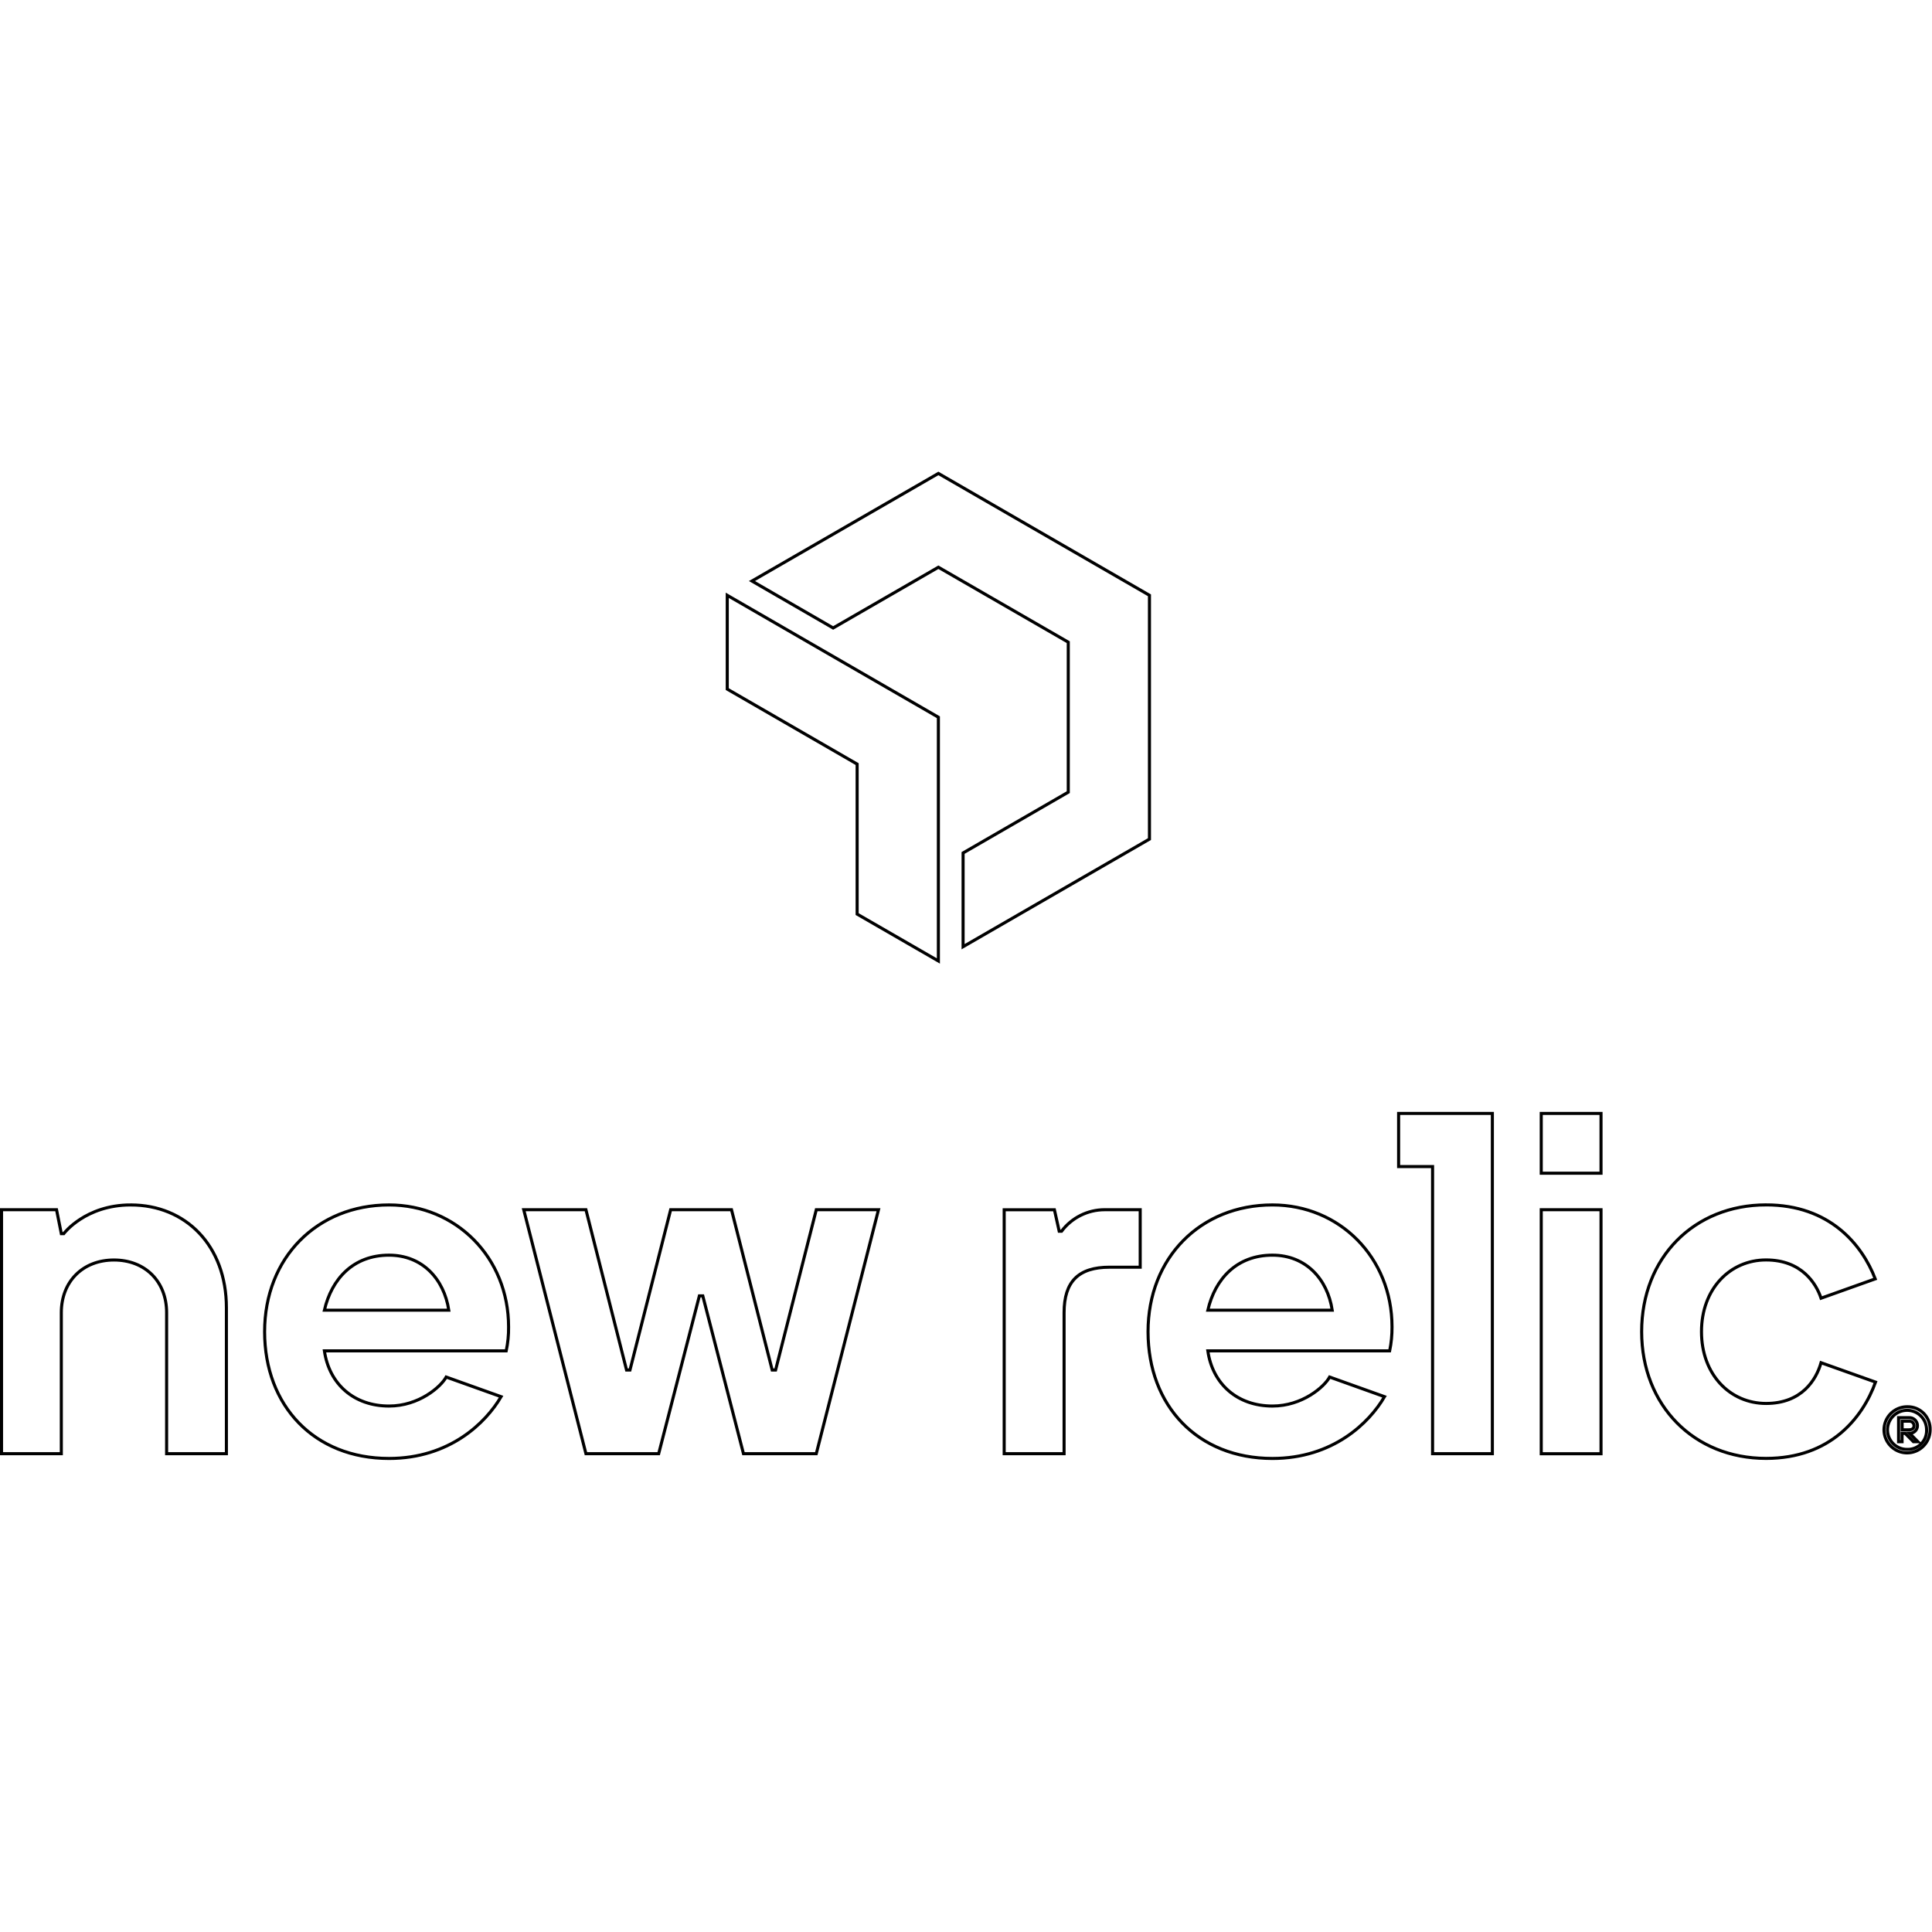
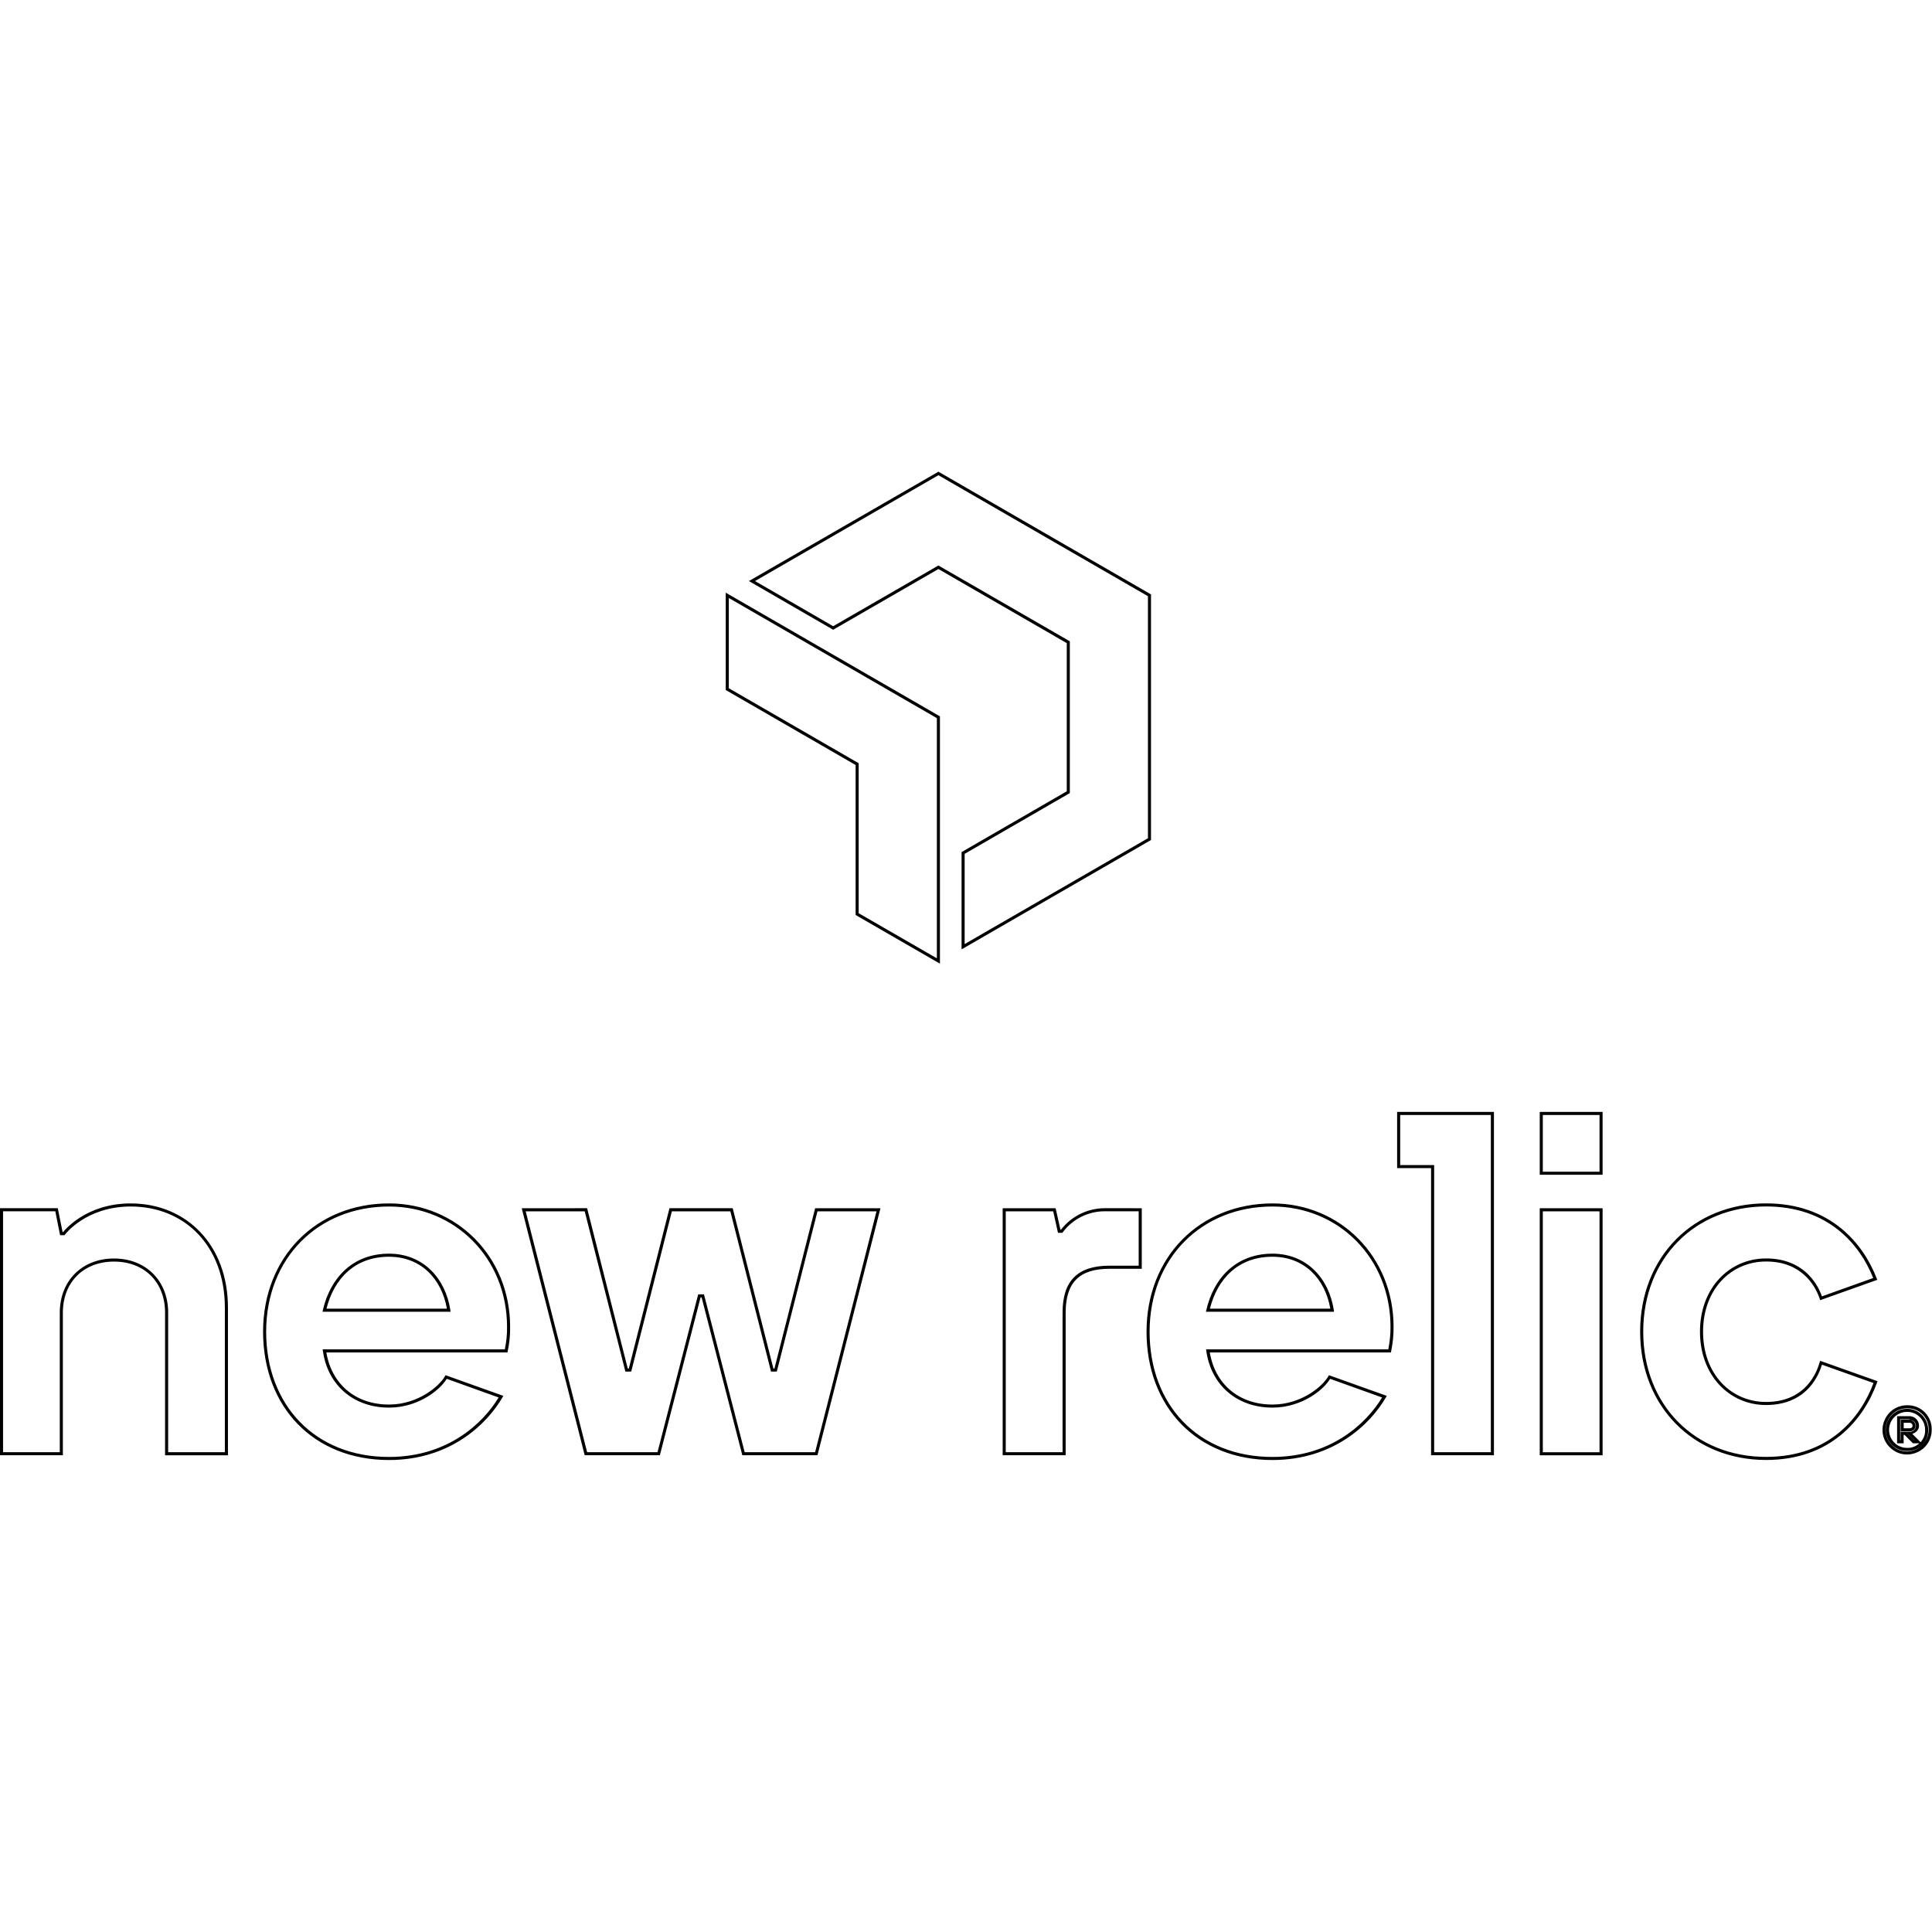
<svg xmlns="http://www.w3.org/2000/svg" viewBox="0 0 128 128">
-   <path d="m306.002 154.385-60.793 35.088 26.475 15.304 34.318-19.803 42.355 24.436v48.912l-34.3 19.822v30.57l60.775-35.089v-79.5Zm-68.848 39.74v30.59l42.355 24.455v48.911l26.493 15.285v-79.48Zm218.927 168.96v17.322h11.074v93.631h19.495V363.084Zm46.508 0v19.495h19.495v-19.496Zm73.309 29.82c-23.398 0-40.567 17.149-40.567 41.335 0 24.187 17.169 41.336 40.567 41.336 20.995 0 31.492-13.227 35.703-24.878l-17.765-6.326c-1.558 5.48-6.23 13.285-17.938 13.285-11.69 0-21.053-9.363-21.053-23.398s9.363-23.398 21.053-23.398c11.709 0 16.38 7.806 17.938 12.478l17.669-6.306c-4.269-11.094-14.785-24.129-35.607-24.129Zm-533.274.018c-14.823 0-21.84 9.363-21.84 9.363h-.789l-1.557-7.805H.5v79.557h19.495V428.05c0-10.151 6.998-17.169 17.169-17.169 10.17 0 17.169 6.999 17.169 17.17v45.988h19.495v-47.584c0-20.265-13.266-33.53-31.204-33.53Zm84.23 0c-23.399 0-40.567 17.15-40.567 41.336 0 24.187 16.188 41.336 40.567 41.336 19.726 0 31.588-11.612 36.548-20.149l-17.9-6.402c-1.768 3.23-8.9 9.46-18.648 9.46-11.382 0-19.496-7.114-21.072-17.996h59.293c.538-2.557.808-5.172.77-7.806 0-22.668-17.15-39.779-38.991-39.779Zm288.083 0c-23.398 0-40.567 17.15-40.567 41.336 0 24.187 16.188 41.336 40.567 41.336 19.726 0 31.589-11.612 36.549-20.149l-17.9-6.402c-1.768 3.23-8.92 9.46-18.649 9.46-11.382 0-19.514-7.114-21.072-17.996h59.294c.538-2.557.788-5.172.769-7.806 0-22.668-17.15-39.779-38.99-39.779Zm-54.717 1.558a17.592 17.592 0 0 0-14.055 7.017h-.769l-1.557-6.998h-16.38v79.538h19.533V428.05c0-10.151 4.691-14.823 14.823-14.823h9.998v-18.745Zm-189.435 0 20.284 79.557h23.725l13.266-51.468h1.115l13.266 51.468h23.744l20.283-79.557h-20.283l-13.266 52.275h-1.115l-13.266-52.275h-19.841l-13.266 52.275h-1.116l-13.246-52.275Zm331.804 0v79.576h19.495v-79.576Zm-375.735 14.823c10.92 0 17.938 7.806 19.495 17.938h-40.567c2.345-10.132 9.363-17.938 21.072-17.938Zm288.083 0c10.92 0 17.938 7.806 19.495 17.938h-40.567c2.346-10.132 9.363-17.938 21.072-17.938Zm207.065 49.43a7.56 7.56 0 0 0-7.037 4.576 7.51 7.51 0 0 0 1.577 8.229 7.49 7.49 0 0 0 8.21 1.672 7.525 7.525 0 0 0 4.652-6.96c.077-1.98-.692-3.922-2.076-5.344a7.284 7.284 0 0 0-5.326-2.173Zm-.5 1.173c1.75-.115 3.48.519 4.749 1.711a6.343 6.343 0 0 1 2 4.634 6.107 6.107 0 0 1-1.75 4.556 6.135 6.135 0 0 1-4.499 1.827c-3.48.077-6.364-2.654-6.498-6.134a6.363 6.363 0 0 1 5.998-6.594Zm-2.384 2.384v7.844h1.134v-2.73h1l2.711 2.73h1.461l-2.71-2.73c1.403.02 2.556-1.115 2.556-2.5 0-.73-.307-1.422-.846-1.922-.519-.48-1.23-.75-1.96-.692Zm3.672 1.154c.77.057 1.346.692 1.365 1.46 0 .827-.538 1.347-1.672 1.347h-2.211v-2.807h2.21a.828.828 0 0 1 .308 0Zm0 0" style="fill:none;stroke-width:1;stroke-linecap:butt;stroke-linejoin:miter;stroke:#000;stroke-opacity:1;stroke-miterlimit:4" transform="matrix(.20317 0 0 .20317 0 0)" />
+   <path d="m62.172 31.25-.05.031-12.505 7.215 5.582 3.227 6.973-4.024 8.504 4.91v9.817l-6.969 4.027v6.445l12.55-7.246v-16.27Zm0 .234L76.055 39.5v16.035L63.91 62.547V56.57l6.969-4.027V42.488l-8.707-5.023-6.973 4.023-5.176-2.992Zm-14.09 7.782v6.449l8.605 4.969v9.937l5.586 3.223V47.46Zm.203.351 13.785 7.961v15.914l-5.18-2.988v-9.938l-8.605-4.968Zm44.278 34.051v3.723h2.25v19.023h4.164V73.668Zm9.449 0v4.164h4.164v-4.164Zm-9.246.203h6.007v22.34h-3.757V77.188h-2.25Zm9.449 0h3.758v3.758h-3.758Zm14.793 5.856c-4.805 0-8.344 3.539-8.344 8.5 0 4.96 3.54 8.5 8.344 8.5 4.308 0 6.484-2.727 7.347-5.122l.036-.097-3.805-1.352-.031.102c-.153.543-.465 1.203-1.02 1.722-.558.516-1.36.903-2.527.903-2.324 0-4.176-1.844-4.176-4.653 0-2.808 1.852-4.652 4.176-4.652 1.168 0 1.969.387 2.527.887.559.496.867 1.117 1.024 1.578l.03.098 3.786-1.348-.04-.098c-.878-2.285-3.054-4.968-7.327-4.968ZM8.66 79.73c-2.953 0-4.387 1.782-4.484 1.903h-.028l-.32-1.586H0v16.367h4.164V86.97c0-2.016 1.367-3.387 3.387-3.387s3.386 1.367 3.386 3.387v9.445h4.165v-9.77c0-4.164-2.747-6.914-6.442-6.914Zm17.113 0c-4.804 0-8.343 3.54-8.343 8.5 0 2.48.832 4.606 2.293 6.114 1.46 1.504 3.55 2.386 6.05 2.386 4.047 0 6.493-2.382 7.512-4.144l.063-.106-3.832-1.37-.04.074c-.167.304-.613.78-1.253 1.171-.641.391-1.48.7-2.45.7-2.226 0-3.8-1.356-4.152-3.453h12l.016-.082a7.155 7.155 0 0 0 .16-1.606c0-4.656-3.535-8.184-8.024-8.184Zm58.532 0c-4.805 0-8.344 3.54-8.344 8.5 0 2.48.832 4.606 2.293 6.114 1.46 1.504 3.55 2.386 6.05 2.386 4.048 0 6.493-2.382 7.512-4.144l.063-.106-3.836-1.37-.04.074c-.167.304-.608.78-1.25 1.171-.644.391-1.483.7-2.448.7-2.23 0-3.801-1.356-4.153-3.453h12l.016-.082a7.64 7.64 0 0 0 .16-1.606c0-4.656-3.535-8.184-8.023-8.184Zm32.703.2c4.129 0 6.215 2.535 7.097 4.742l-3.398 1.215a3.88 3.88 0 0 0-1.035-1.575c-.594-.53-1.453-.937-2.664-.937-2.43 0-4.38 1.957-4.38 4.855 0 2.899 1.95 4.856 4.38 4.856 1.21 0 2.074-.406 2.664-.957.558-.524.867-1.164 1.039-1.715l3.414 1.215c-.863 2.316-2.95 4.894-7.117 4.894-4.703 0-8.14-3.433-8.14-8.296 0-4.864 3.437-8.297 8.14-8.297ZM8.66 79.934c3.598 0 6.238 2.636 6.238 6.71v9.567h-3.757v-9.242c0-2.114-1.477-3.59-3.59-3.59-2.114 0-3.59 1.48-3.59 3.59v9.242H.203V80.25h3.461l.316 1.586h.293l.032-.043s1.386-1.86 4.355-1.86Zm17.113 0c4.383 0 7.82 3.425 7.82 7.98v.004c.009.496-.046.992-.148 1.48h-12.07l.02.118c.32 2.254 2.027 3.742 4.378 3.742 1.012 0 1.887-.32 2.555-.727.629-.386 1.055-.828 1.27-1.18l3.437 1.235c-1.023 1.7-3.367 3.941-7.262 3.941-2.453 0-4.484-.859-5.906-2.324-1.422-1.465-2.234-3.539-2.234-5.973 0-4.863 3.433-8.296 8.14-8.296Zm58.532 0c4.382 0 7.82 3.425 7.82 7.98v.004c.004.496-.05.992-.148 1.48h-12.07l.015.118c.324 2.254 2.027 3.742 4.383 3.742 1.007 0 1.886-.32 2.554-.727.63-.386 1.055-.828 1.266-1.18l3.441 1.235c-1.023 1.7-3.367 3.941-7.261 3.941-2.453 0-4.485-.859-5.907-2.324-1.421-1.465-2.234-3.539-2.234-5.973 0-4.863 3.434-8.296 8.14-8.296Zm-11.118.113a3.674 3.674 0 0 0-2.898 1.426h-.031l-.32-1.422H66.43v16.363h4.172V86.97c0-1.016.234-1.739.703-2.207.472-.473 1.195-.703 2.207-.703h2.133v-4.012Zm-38.62.004.03.125 4.141 16.238h4.98l2.696-10.457h.07l2.696 10.457h4.98l4.172-16.363h-4.328l-2.695 10.617h-.07l-2.696-10.621h-4.188L41.66 90.668h-.07l-2.692-10.621Zm67.445 0v16.367h4.164V80.051Zm-28.825.199h2.254v3.605h-1.93c-1.042 0-1.827.243-2.347.762-.523.52-.766 1.305-.766 2.352v9.242h-3.765V80.254h3.144l.317 1.422h.289l.031-.04a3.465 3.465 0 0 1 2.773-1.386Zm-38.359.004h3.91l2.696 10.617h.386l2.692-10.617h3.875l2.695 10.617h.383l2.695-10.617h3.91L54.004 96.21h-4.668L46.64 85.754h-.383L43.562 96.21h-4.664Zm67.387 0h3.758v15.96h-3.758Zm-76.442 2.805c-2.421 0-3.894 1.629-4.378 3.722l-.028.125h8.485l-.016-.117c-.324-2.098-1.797-3.73-4.063-3.73Zm58.532 0c-2.422 0-3.895 1.629-4.38 3.722l-.03.125h8.488l-.016-.117c-.324-2.098-1.797-3.73-4.062-3.73Zm-58.532.203c2.125 0 3.489 1.476 3.836 3.441h-7.98c.496-1.965 1.86-3.441 4.144-3.441Zm58.532 0c2.125 0 3.488 1.476 3.832 3.441H80.16c.496-1.965 1.86-3.441 4.145-3.441Zm42.07 9.84a1.61 1.61 0 0 0-1.52.992 1.607 1.607 0 0 0 .336 1.781c.508.516 1.211.598 1.778.363a1.603 1.603 0 0 0 1.011-1.504 1.58 1.58 0 0 0-1.605-1.632Zm-.004.203h.004a1.376 1.376 0 0 1 1.402 1.425c0 .415-.168.743-.41.989a1.34 1.34 0 0 0 .38-.989c0-.8-.677-1.44-1.477-1.39a1.396 1.396 0 0 0 .105 2.79c.383.007.734-.15.984-.4a1.4 1.4 0 0 1-2.023.004 1.407 1.407 0 0 1-.297-1.562 1.41 1.41 0 0 1 1.336-.867Zm-.09.238c.688-.043 1.262.5 1.262 1.187v.004c.016.317-.106.598-.3.813l-.548-.55c.246-.079.446-.27.446-.54v-.004a.636.636 0 0 0-.68-.629h-.773v1.797h.433v-.555h.063l.55.555h.43c-.207.188-.48.313-.785.305h-.008a1.19 1.19 0 0 1-1.215-1.149 1.187 1.187 0 0 1 1.125-1.234Zm.196.484c.035-.004.054.028.09.032h-.024a.289.289 0 0 0-.082 0h.012-.551v.773h.55c.13 0 .243-.027.321-.098a.353.353 0 0 0 .121-.277v-.004c-.004-.168-.125-.293-.277-.351v-.016c.164.059.3.184.3.371a.41.41 0 0 1-.414.406h-.25l.555.555h-.012l-.55-.555h-.348v.555h-.027v-1.39Zm.05.23c.102.013.18.095.184.2 0 .063-.016.098-.047.125-.031.023-.09.047-.191.047h-.348v-.367h.36c.015-.004.027-.004.042-.004Zm0 0" style="stroke:none;fill-rule:nonzero;fill:#000;fill-opacity:1" />
</svg>
